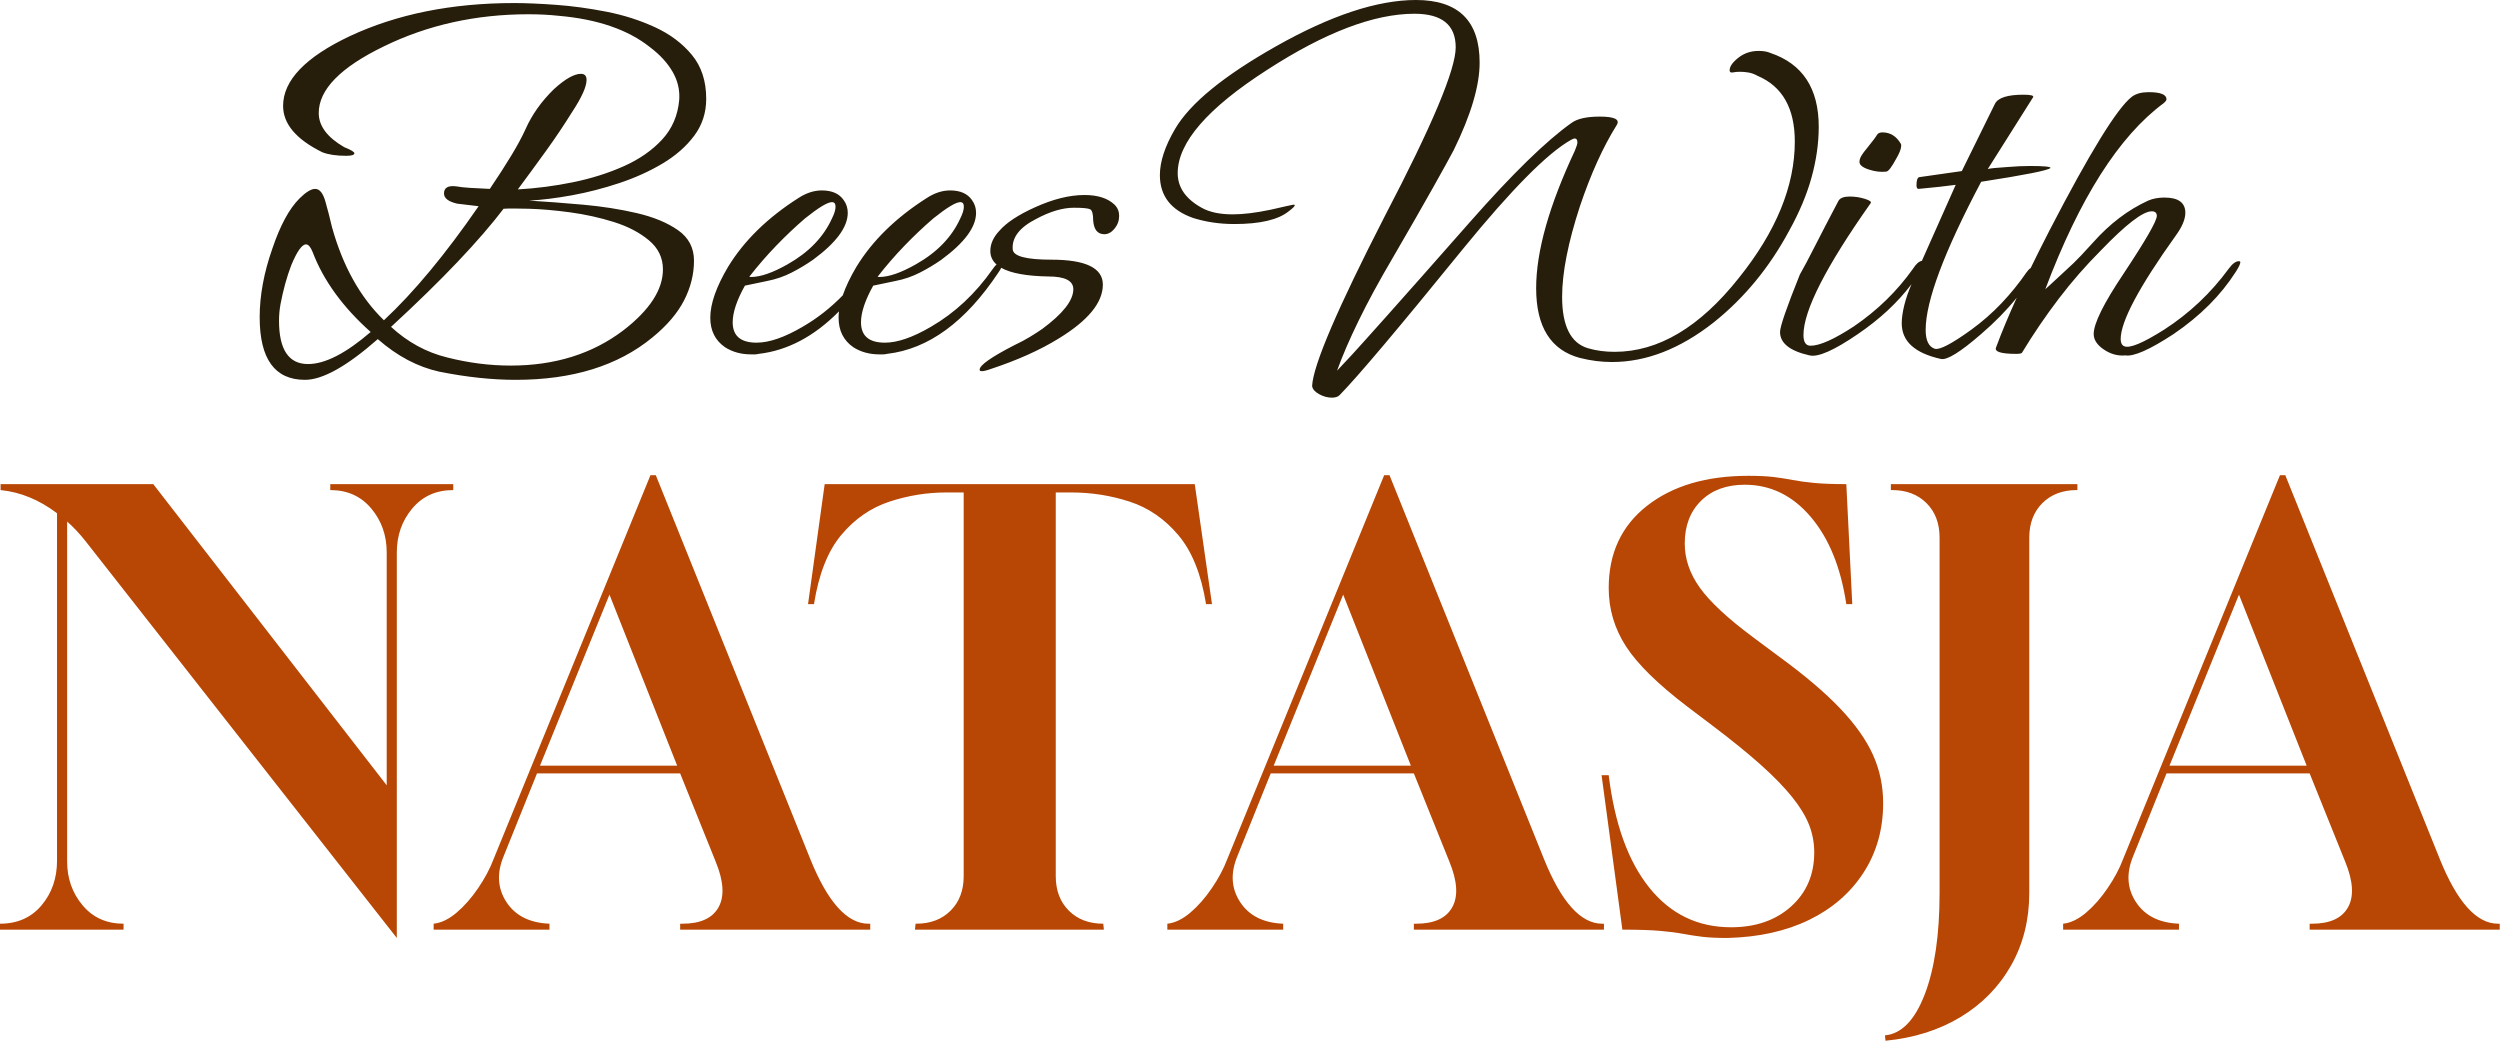
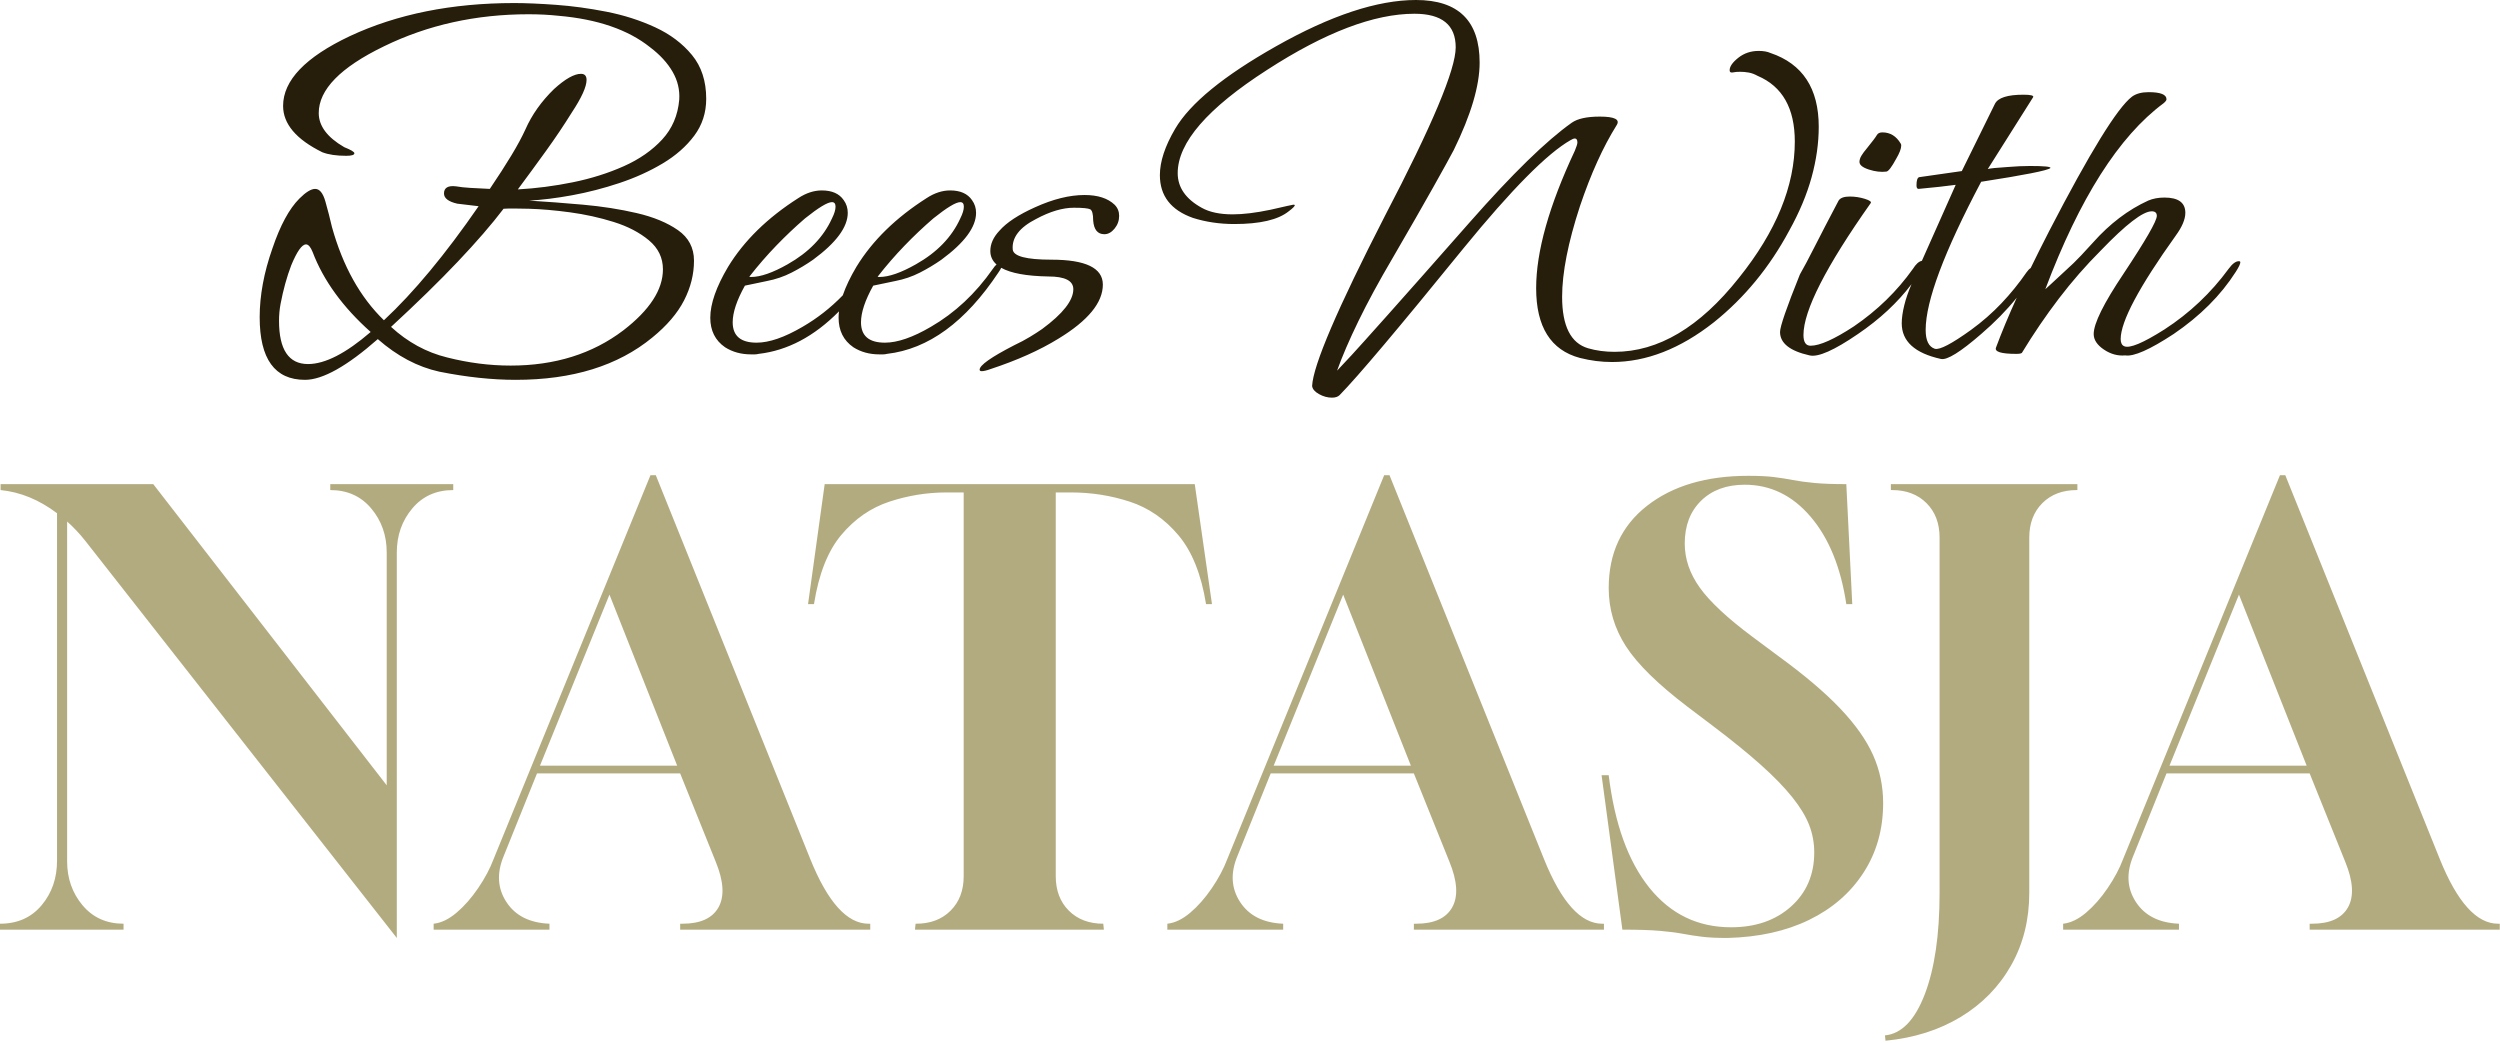
- <svg xmlns="http://www.w3.org/2000/svg" width="1473px" height="614px" viewBox="0 0 1473 614" version="1.1">
-   <g id="logo" stroke="none" fill="none" fill-rule="nonzero">
-     <path d="M179.7,223.8 C161.9,223.8 153,211.5 153,186.9 C153,174.1 155.5,160.6 160.5,146.4 C165.1,132.8 170.4,123 176.4,117 C180.2,113.2 183.3,111.3 185.7,111.3 C188.3,111.3 190.3,113.75 191.7,118.65 C193.1,123.55 194.4,128.6 195.6,133.8 C202,156.8 212.2,175.1 226.2,188.7 C243.8,172.3 262.4,149.9 282,121.5 L269.4,120 C264.2,118.8 261.6,116.8 261.6,114 C261.6,110.6 264,109.2 268.8,109.8 C271,110.2 273.75,110.5 277.05,110.7 C280.35,110.9 284.2,111.1 288.6,111.3 C293.6,103.9 297.85,97.3 301.35,91.5 C304.85,85.7 307.6,80.6 309.6,76.2 C313.4,67.6 319,59.7 326.4,52.5 C333,46.5 338.3,43.5 342.3,43.5 C344.5,43.5 345.6,44.7 345.6,47.1 C345.6,51.1 342.7,57.5 336.9,66.3 C332.3,73.7 327.3,81.15 321.9,88.65 C316.5,96.15 310.9,103.8 305.1,111.6 C315.9,111 326.7,109.6 337.5,107.4 C348.3,105.2 358.3,102.05 367.5,97.95 C376.7,93.85 384.25,88.6 390.15,82.2 C396.05,75.8 399.4,68 400.2,58.8 C400.6,53 399.3,47.5 396.3,42.3 C393.3,37.1 388.9,32.3 383.1,27.9 C370.1,17.5 352.1,11.3 329.1,9.3 C323.5,8.7 317.6,8.4 311.4,8.4 C280.4,8.4 252,14.7 226.2,27.3 C200.6,39.7 187.8,52.8 187.8,66.6 C187.8,74.2 192.8,80.9 202.8,86.7 C206.8,88.3 208.8,89.5 208.8,90.3 C208.8,91.3 207.2,91.8 204,91.8 C198.2,91.8 193.5,91.1 189.9,89.7 C174.5,82.1 166.8,73 166.8,62.4 C166.8,47.4 179.9,33.7 206.1,21.3 C233.9,8.3 266.2,1.8 303,1.8 C309.8,1.8 318,2.15 327.6,2.85 C337.2,3.55 347.1,4.9 357.3,6.9 C367.5,8.9 377.05,11.95 385.95,16.05 C394.85,20.15 402.1,25.6 407.7,32.4 C413.3,39.2 416.1,47.8 416.1,58.2 C416.1,66.4 413.75,73.65 409.05,79.95 C404.35,86.25 398.15,91.7 390.45,96.3 C382.75,100.9 374.25,104.75 364.95,107.85 C355.65,110.95 346.35,113.35 337.05,115.05 C327.75,116.75 319.3,117.8 311.7,118.2 C321.7,118.8 332.3,119.6 343.5,120.6 C354.7,121.6 365.25,123.25 375.15,125.55 C385.05,127.85 393.15,131.2 399.45,135.6 C405.75,140 408.9,146 408.9,153.6 C408.9,161.6 406.95,169.4 403.05,177 C399.15,184.6 392.9,191.9 384.3,198.9 C364.1,215.5 337.3,223.8 303.9,223.8 C296.9,223.8 289.65,223.4 282.15,222.6 C274.65,221.8 266.9,220.6 258.9,219 C246.1,216.2 234,209.8 222.6,199.8 C204.4,215.8 190.1,223.8 179.7,223.8 Z M300.9,215.4 C326.9,215.4 349,208.5 367.2,194.7 C382.8,182.7 390.6,170.7 390.6,158.7 C390.6,151.9 387.85,146.2 382.35,141.6 C376.85,137 369.95,133.4 361.65,130.8 C353.35,128.2 344.75,126.3 335.85,125.1 C326.95,123.9 318.9,123.2 311.7,123 C304.5,122.8 299.5,122.8 296.7,123 C289.7,132.2 280.7,142.6 269.7,154.2 C258.7,165.8 245.6,178.6 230.4,192.6 C240.2,201.6 251.2,207.6 263.4,210.6 C276,213.8 288.5,215.4 300.9,215.4 Z M181.5,214.5 C191.5,214.5 203.8,208.2 218.4,195.6 C202,181 190.6,165.3 184.2,148.5 C183,145.5 181.7,144 180.3,144 C177.9,144 175,148.1 171.6,156.3 C169,163.1 166.9,170.7 165.3,179.1 C164.7,182.3 164.4,185.6 164.4,189 C164.4,206 170.1,214.5 181.5,214.5 Z M559.8,112.2 C565.8,112.2 570.1,114.1 572.7,117.9 C574.3,120.1 575.1,122.6 575.1,125.4 C575.1,133.8 568.3,143 554.7,153 C550.7,155.8 546.45,158.35 541.95,160.65 C537.45,162.95 532.6,164.6 527.4,165.6 L514.5,168.3 C509.7,176.9 507.3,184.1 507.3,189.9 C507.3,197.9 512,201.9 521.4,201.9 C528.8,201.9 537.8,198.8 548.4,192.6 C562.6,184.4 574.8,173 585,158.4 C585.74,157.29 586.459,156.437 587.156,155.84 C584.718,153.685 583.5,151.038 583.5,147.9 C583.5,143.7 585.3,139.7 588.9,135.9 C593.1,131.1 600.1,126.5 609.9,122.1 C620.5,117.3 630.2,114.9 639,114.9 C646.8,114.9 652.7,116.8 656.7,120.6 C658.5,122.4 659.4,124.6 659.4,127.2 C659.4,130 658.5,132.5 656.7,134.7 C654.9,136.9 652.9,138 650.7,138 C646.7,138 644.5,135.3 644.1,129.9 C644.1,126.1 643.5,123.9 642.3,123.3 C641.1,122.7 637.9,122.4 632.7,122.4 C626.1,122.4 618.7,124.6 610.5,129 C600.7,134 596.1,140 596.7,147 C597.1,151 604.7,153 619.5,153 C639.7,153 649.8,157.9 649.8,167.7 C649.8,178.3 641.1,188.9 623.7,199.5 C612.7,206.3 599.3,212.3 583.5,217.5 C581.3,218.3 579.6,218.7 578.4,218.7 C577.6,218.7 577.2,218.4 577.2,217.8 C577.2,215.2 584,210.4 597.6,203.4 C601,201.8 604.1,200.15 606.9,198.45 C609.7,196.75 612.1,195.2 614.1,193.8 C626.3,184.8 632.4,177 632.4,170.4 C632.4,165.4 627.5,162.9 617.7,162.9 C604.774,162.673 595.513,160.968 589.915,157.785 C589.568,158.553 589.029,159.459 588.3,160.5 C568.9,189.7 547,205.7 522.6,208.5 C521.8,208.7 521.05,208.8 520.35,208.8 L518.1,208.8 C512.3,208.8 507.2,207.4 502.8,204.6 C497,200.6 494.1,194.8 494.1,187.2 C494.1,185.991 494.176,184.742 494.328,183.454 C479.764,198.202 463.988,206.551 447,208.5 C446.2,208.7 445.45,208.8 444.75,208.8 L442.5,208.8 C436.7,208.8 431.6,207.4 427.2,204.6 C421.4,200.6 418.5,194.8 418.5,187.2 C418.5,179 422,169 429,157.2 C438.4,141.8 452.2,128.3 470.4,116.7 C475,113.7 479.6,112.2 484.2,112.2 C490.2,112.2 494.5,114.1 497.1,117.9 C498.7,120.1 499.5,122.6 499.5,125.4 C499.5,133.8 492.7,143 479.1,153 C475.1,155.8 470.85,158.35 466.35,160.65 C461.85,162.95 457,164.6 451.8,165.6 L438.9,168.3 C434.1,176.9 431.7,184.1 431.7,189.9 C431.7,197.9 436.4,201.9 445.8,201.9 C453.2,201.9 462.2,198.8 472.8,192.6 C481.468,187.594 489.392,181.396 496.57,174.005 C498.316,168.881 500.994,163.279 504.6,157.2 C514,141.8 527.8,128.3 546,116.7 C550.6,113.7 555.2,112.2 559.8,112.2 Z M490.2,119.1 C487.6,119.1 482.3,122.3 474.3,128.7 C468.5,133.7 462.85,139.05 457.35,144.75 C451.85,150.45 446.6,156.5 441.6,162.9 C441.4,163.1 441.7,163.2 442.5,163.2 C448.1,163.2 455.3,160.7 464.1,155.7 C476.5,148.7 485.2,139.7 490.2,128.7 C491.6,125.9 492.3,123.6 492.3,121.8 C492.3,120 491.6,119.1 490.2,119.1 Z M565.8,119.1 C563.2,119.1 557.9,122.3 549.9,128.7 C544.1,133.7 538.45,139.05 532.95,144.75 C527.45,150.45 522.2,156.5 517.2,162.9 C517,163.1 517.3,163.2 518.1,163.2 C523.7,163.2 530.9,160.7 539.7,155.7 C552.1,148.7 560.8,139.7 565.8,128.7 C567.2,125.9 567.9,123.6 567.9,121.8 C567.9,120 567.2,119.1 565.8,119.1 Z M834.3,-3.55271368e-13 C859.3,-3.55271368e-13 871.8,12.3 871.8,36.9 C871.8,50.5 866.7,67.7 856.5,88.5 C854.5,92.3 850.5,99.55 844.5,110.25 C838.5,120.95 830.5,134.9 820.5,152.1 C812.5,165.7 805.8,178.05 800.4,189.15 C795,200.25 790.8,210 787.8,218.4 L796.5,209.1 C799.1,206.3 806.2,198.4 817.8,185.4 C829.4,172.4 845.5,154.2 866.1,130.8 C891.1,102.4 911.1,82.9 926.1,72.3 C929.5,69.9 935,68.7 942.6,68.7 C951.4,68.7 954.7,70.4 952.5,73.8 C944.5,86.6 937.3,102.5 930.9,121.5 C923.9,142.9 920.4,160.7 920.4,174.9 C920.4,192.1 925.5,202.2 935.7,205.2 C940.5,206.6 945.7,207.3 951.3,207.3 C977.1,207.3 1001.5,192.8 1024.5,163.8 C1046.5,136.4 1057.5,109.6 1057.5,83.4 C1057.5,63.8 1050.2,50.9 1035.6,44.7 C1033.8,43.7 1032.05,43.05 1030.35,42.75 C1028.65,42.45 1027,42.3 1025.4,42.3 C1023.6,42.3 1022.3,42.4 1021.5,42.6 C1019.9,43 1019.1,42.6 1019.1,41.4 C1019.1,39.2 1020.8,36.75 1024.2,34.05 C1027.6,31.35 1031.6,30 1036.2,30 C1039,30 1041.3,30.4 1043.1,31.2 C1062.1,37.6 1071.6,52.1 1071.6,74.7 C1071.6,84.3 1070.2,94.2 1067.4,104.4 C1064.6,114.6 1060.2,125.1 1054.2,135.9 C1042.6,157.5 1027.8,175.5 1009.8,189.9 C990,205.5 970,213.3 949.8,213.3 C946.6,213.3 943.45,213.1 940.35,212.7 C937.25,212.3 934.1,211.7 930.9,210.9 C913.7,206.3 905.1,192.6 905.1,169.8 C905.1,148.2 912.7,121.2 927.9,88.8 C928.9,86.4 929.4,84.8 929.4,84 C929.4,82.4 928.9,81.6 927.9,81.6 C927.3,81.6 926.5,81.9 925.5,82.5 C911.7,90.3 890.6,111.6 862.2,146.4 C824.2,193.2 799.9,222 789.3,232.8 C788.3,233.8 786.8,234.3 784.8,234.3 C782.2,234.3 779.65,233.6 777.15,232.2 C774.65,230.8 773.3,229.2 773.1,227.4 C773.7,215.2 788,181.8 816,127.2 C843.8,74 857.7,40.9 857.7,27.9 C857.7,14.7 849.6,8.1 833.4,8.1 C809.6,8.1 780.7,19.1 746.7,41.1 C711.5,63.7 693.9,84 693.9,102 C693.9,110.4 698.6,117.2 708,122.4 C712.6,125 718.7,126.3 726.3,126.3 C732.5,126.3 739.9,125.4 748.5,123.6 L758.4,121.35 C760.6,120.85 761.8,120.6 762,120.6 C762.6,120.6 762.9,120.7 762.9,120.9 C762.9,121.5 761.7,122.7 759.3,124.5 C753.1,129.5 742.4,132 727.2,132 C718.6,132 710.5,130.8 702.9,128.4 C689.9,123.8 683.4,115.4 683.4,103.2 C683.4,95.2 686.4,86.1 692.4,75.9 C701.2,60.9 721,44.7 751.8,27.3 C784,9.1 811.5,-3.55271368e-13 834.3,-3.55271368e-13 Z M1266,54.3 C1273,54.3 1276.5,55.7 1276.5,58.5 C1276.5,59.1 1275.9,59.9 1274.7,60.9 C1248.5,80.3 1225.3,116.8 1205.1,170.4 C1205.3,170.2 1206.35,169.25 1208.25,167.55 C1210.15,165.85 1212.9,163.3 1216.5,159.9 C1220.3,156.5 1223.55,153.35 1226.25,150.45 C1228.95,147.55 1231.3,145 1233.3,142.8 C1243.1,131.8 1253.9,123.6 1265.7,118.2 C1268.5,117 1271.7,116.4 1275.3,116.4 C1283.5,116.4 1287.6,119.4 1287.6,125.4 C1287.6,129.2 1285.7,133.7 1281.9,138.9 C1260.3,169.1 1249.5,189.4 1249.5,199.8 C1249.5,202 1250.2,203.4 1251.6,204 C1254.8,205.4 1262.7,202.1 1275.3,194.1 C1290.1,184.5 1302.7,172.6 1313.1,158.4 C1315.3,155.4 1317.3,153.9 1319.1,153.9 C1319.7,153.9 1320,154.1 1320,154.5 C1320,155.5 1319.1,157.4 1317.3,160.2 C1308.5,174 1296.3,186.2 1280.7,196.8 C1266.7,206 1257.2,210.2 1252.2,209.4 C1247.8,209.8 1243.6,208.65 1239.6,205.95 C1235.6,203.25 1233.6,200.2 1233.6,196.8 C1233.6,190.6 1239.5,178.7 1251.3,161.1 C1264.3,141.5 1270.8,130.2 1270.8,127.2 C1270.8,125.4 1269.8,124.5 1267.8,124.5 C1262.6,124.5 1252.6,132.2 1237.8,147.6 C1229,156.4 1220.75,165.85 1213.05,175.95 C1205.35,186.05 1198.1,196.7 1191.3,207.9 C1190.9,208.3 1189.8,208.5 1188,208.5 C1179.2,208.5 1175.2,207.3 1176,204.9 C1179.261,196.077 1183.349,186.242 1188.266,175.395 C1182.285,182.811 1175.296,189.947 1167.3,196.8 C1155.1,207.4 1147.2,212.3 1143.6,211.5 C1128.2,208.1 1120.5,201.1 1120.5,190.5 C1120.5,187.5 1121,183.95 1122,179.85 C1122.918,176.087 1124.341,171.946 1126.269,167.425 C1118.044,178.297 1107.52,188.089 1094.7,196.8 C1080.7,206.4 1071.2,210.6 1066.2,209.4 C1054.6,206.8 1048.8,202.2 1048.8,195.6 C1048.8,192.4 1052.7,181.1 1060.5,161.7 C1062.7,157.9 1065.65,152.35 1069.35,145.05 C1073.05,137.75 1077.7,128.8 1083.3,118.2 C1084.3,116.6 1086.5,115.8 1089.9,115.8 C1092.9,115.8 1095.85,116.25 1098.75,117.15 C1101.65,118.05 1102.8,118.9 1102.2,119.7 C1075.8,157.1 1062.6,183 1062.6,197.4 C1062.6,201.6 1064,203.7 1066.8,203.7 C1072.2,203.7 1080.7,199.9 1092.3,192.3 C1106.1,182.9 1117.7,171.6 1127.1,158.4 C1128.858,155.587 1130.617,154.01 1132.375,153.67 L1152.3,108.9 C1149.3,109.3 1146,109.7 1142.4,110.1 C1138.8,110.5 1134.8,110.9 1130.4,111.3 C1129.6,111.3 1129.2,110.6 1129.2,109.2 C1129.2,106.4 1129.7,104.8 1130.7,104.4 L1155.9,100.8 L1175.4,61.2 C1177.2,57.6 1182.8,55.8 1192.2,55.8 C1196.6,55.8 1198.5,56.3 1197.9,57.3 C1193.5,64.3 1189.05,71.35 1184.55,78.45 C1180.05,85.55 1175.6,92.6 1171.2,99.6 C1171.8,99.4 1173.1,99.2 1175.1,99 C1177.1,98.8 1179.7,98.6 1182.9,98.4 C1185.3,98.2 1187.6,98.05 1189.8,97.95 C1192,97.85 1194.1,97.8 1196.1,97.8 C1204.5,97.8 1208.5,98.2 1208.1,99 C1206.7,100.4 1193.1,103.1 1167.3,107.1 C1145.5,148.3 1134.6,177.4 1134.6,194.4 C1134.6,200.6 1136.4,204.3 1140,205.5 C1142.8,206.3 1149.9,202.6 1161.3,194.4 C1167.9,189.6 1173.9,184.35 1179.3,178.65 C1184.7,172.95 1189.6,166.9 1194,160.5 C1194.86,159.272 1195.681,158.421 1196.465,157.947 C1199.838,150.997 1203.516,143.647 1207.5,135.9 C1231.3,89.9 1247.5,63.6 1256.1,57 C1258.5,55.2 1261.8,54.3 1266,54.3 Z M1109.1,78 C1113.7,78 1117.3,80.2 1119.9,84.6 C1120.1,84.8 1120.2,85.2 1120.2,85.8 C1120.2,87.6 1119.2,90.2 1117.2,93.6 C1114.6,98.4 1112.7,100.9 1111.5,101.1 C1108.3,101.5 1104.85,101.1 1101.15,99.9 C1097.45,98.7 1095.6,97.2 1095.6,95.4 C1095.6,94.2 1096,92.95 1096.8,91.65 C1097.6,90.35 1098.6,89 1099.8,87.6 C1103.2,83.4 1105.2,80.75 1105.8,79.65 C1106.4,78.55 1107.5,78 1109.1,78 Z" id="Combined-Shape" fill="#261D0B" />
-     <path d="M90.3,285.25 L227.85,462.7 L227.85,325.5 C227.85,315.467 224.817,306.833 218.75,299.6 C212.683,292.367 204.633,288.75 194.6,288.75 L194.6,285.25 L267.05,285.25 L267.05,288.75 C257.017,288.75 248.967,292.367 242.9,299.6 C236.833,306.833 233.8,315.467 233.8,325.5 L233.8,552.65 L50.4,318.85 C48.767,316.75 46.958,314.65 44.975,312.55 C42.992,310.45 41.183,308.7 39.55,307.3 L39.55,507.5 C39.55,517.533 42.583,526.167 48.65,533.4 C54.717,540.633 62.767,544.25 72.8,544.25 L72.8,547.75 L-3.69482223e-13,547.75 L-3.69482223e-13,544.25 C10.267,544.25 18.433,540.633 24.5,533.4 C30.567,526.167 33.6,517.417 33.6,507.15 L33.6,302.4 C23.1,294.467 12.017,289.917 0.35,288.75 L0.35,285.25 L90.3,285.25 Z M1030.1,280.35 C1036.167,280.35 1041.125,280.583 1044.975,281.05 C1048.825,281.517 1052.558,282.1 1056.175,282.8 C1059.792,283.5 1064.05,284.083 1068.95,284.55 C1073.85,285.017 1080.15,285.25 1087.85,285.25 L1091.35,355.95 L1087.85,355.95 C1084.583,334.25 1077.583,317.1 1066.85,304.5 C1056.117,291.9 1043.167,285.6 1028,285.6 C1017.267,285.6 1008.692,288.75 1002.275,295.05 C995.858,301.35 992.65,309.75 992.65,320.25 C992.65,329.35 995.625,338.042 1001.575,346.325 C1007.525,354.608 1017.85,364.233 1032.55,375.2 L1047.6,386.4 C1063,397.6 1075.192,407.925 1084.175,417.375 C1093.158,426.825 1099.633,435.983 1103.6,444.85 C1107.567,453.717 1109.55,463.167 1109.55,473.2 C1109.55,488.6 1105.7,502.25 1098,514.15 C1090.3,526.05 1079.625,535.325 1065.975,541.975 C1052.325,548.625 1036.283,552.183 1017.85,552.65 C1011.783,552.65 1006.825,552.417 1002.975,551.95 C999.125,551.483 995.333,550.9 991.6,550.2 C987.867,549.5 983.317,548.917 977.95,548.45 C972.583,547.983 965.233,547.75 955.9,547.75 L943.65,456.75 L947.85,456.75 C951.35,485.45 959.342,507.558 971.825,523.075 C984.308,538.592 1000.35,546.35 1019.95,546.35 C1034.417,546.35 1046.2,542.267 1055.3,534.1 C1064.4,525.933 1068.95,515.317 1068.95,502.25 C1068.95,496.65 1067.958,491.283 1065.975,486.15 C1063.992,481.017 1060.667,475.533 1056,469.7 C1051.333,463.867 1045.15,457.508 1037.45,450.625 C1029.75,443.742 1020.183,435.983 1008.75,427.35 L994.4,416.5 C976.9,403.2 964.767,391.3 958,380.8 C951.233,370.3 947.85,358.867 947.85,346.5 C947.85,325.967 955.375,309.808 970.425,298.025 C985.475,286.242 1005.367,280.35 1030.1,280.35 Z M386.4,280 L477.4,506.1 C487.667,531.533 499.1,544.25 511.7,544.25 L512.75,544.25 L512.75,547.75 L400.75,547.75 L400.75,544.25 L402.15,544.25 C412.65,544.25 419.708,541.042 423.325,534.625 C426.942,528.208 426.417,519.283 421.75,507.85 L400.75,455.7 L316.4,455.7 L296.8,504.35 C292.6,514.383 293.125,523.425 298.375,531.475 C303.625,539.525 312.083,543.783 323.75,544.25 L323.75,547.75 L255.5,547.75 L255.5,544.25 C259.933,543.783 264.425,541.625 268.975,537.775 C273.525,533.925 277.783,529.083 281.75,523.25 C285.717,517.417 288.75,511.7 290.85,506.1 L383.25,280 L386.4,280 Z M703.95,285.25 L714.1,355.95 L710.6,355.95 C707.8,338.45 702.375,324.917 694.325,315.35 C686.275,305.783 676.708,299.192 665.625,295.575 C654.542,291.958 643.05,290.15 631.15,290.15 L622.05,290.15 L622.05,516.25 C622.05,524.65 624.617,531.417 629.75,536.55 C634.883,541.683 641.65,544.25 650.05,544.25 L650.4,547.75 L539.1,547.75 L539.45,544.25 L539.8,544.25 C548.2,544.25 554.967,541.683 560.1,536.55 C565.233,531.417 567.8,524.65 567.8,516.25 L567.8,290.15 L557.65,290.15 C546.217,290.15 535.017,291.958 524.05,295.575 C513.083,299.192 503.633,305.725 495.7,315.175 C487.767,324.625 482.4,338.217 479.6,355.95 L476.1,355.95 L485.9,285.25 L703.95,285.25 Z M818.7,280 L909.7,506.1 C919.967,531.533 931.4,544.25 944,544.25 L945.05,544.25 L945.05,547.75 L833.05,547.75 L833.05,544.25 L834.45,544.25 C844.95,544.25 852.008,541.042 855.625,534.625 C859.242,528.208 858.717,519.283 854.05,507.85 L833.05,455.7 L748.7,455.7 L729.1,504.35 C724.9,514.383 725.425,523.425 730.675,531.475 C735.925,539.525 744.383,543.783 756.05,544.25 L756.05,547.75 L687.8,547.75 L687.8,544.25 C692.233,543.783 696.725,541.625 701.275,537.775 C705.825,533.925 710.083,529.083 714.05,523.25 C718.017,517.417 721.05,511.7 723.15,506.1 L815.55,280 L818.7,280 Z M359.1,350.35 L318.15,451.15 L399,451.15 L359.1,350.35 Z M791.4,350.35 L750.45,451.15 L831.3,451.15 L791.4,350.35 Z M1224,285.25 L1224,288.75 L1223.65,288.75 C1215.25,288.75 1208.483,291.317 1203.35,296.45 C1198.217,301.583 1195.65,308.35 1195.65,316.75 L1195.65,526.05 C1195.65,541.917 1192.092,556.15 1184.975,568.75 C1177.858,581.35 1167.942,591.5 1155.225,599.2 C1142.508,606.9 1127.75,611.567 1110.95,613.2 L1110.6,610.05 C1120.4,609.117 1128.217,601.067 1134.05,585.9 C1139.883,570.733 1142.8,550.783 1142.8,526.05 L1142.8,316.75 C1142.8,308.35 1140.233,301.583 1135.1,296.45 C1129.967,291.317 1123.2,288.75 1114.8,288.75 L1114.1,288.75 L1114.1,285.25 L1224,285.25 Z M1346.5,280 L1437.5,506.1 C1447.767,531.533 1459.2,544.25 1471.8,544.25 L1472.85,544.25 L1472.85,547.75 L1360.85,547.75 L1360.85,544.25 L1362.25,544.25 C1372.75,544.25 1379.808,541.042 1383.425,534.625 C1387.042,528.208 1386.517,519.283 1381.85,507.85 L1360.85,455.7 L1276.5,455.7 L1256.9,504.35 C1252.7,514.383 1253.225,523.425 1258.475,531.475 C1263.725,539.525 1272.183,543.783 1283.85,544.25 L1283.85,547.75 L1215.6,547.75 L1215.6,544.25 C1220.033,543.783 1224.525,541.625 1229.075,537.775 C1233.625,533.925 1237.883,529.083 1241.85,523.25 C1245.817,517.417 1248.85,511.7 1250.95,506.1 L1343.35,280 L1346.5,280 Z M1319.2,350.35 L1278.25,451.15 L1359.1,451.15 L1319.2,350.35 Z" id="Combined-Shape" fill="#B84604" />
+ <svg xmlns="http://www.w3.org/2000/svg" viewBox="0 0 1473 614">
+   <g fill="none">
+     <path fill="#261d0b" d="M179.7 223.8q-26.7 0-26.7-36.9 0-19.2 7.5-40.5 6.9-20.4 15.9-29.4 5.7-5.7 9.3-5.7 3.9 0 6 7.35t3.9 15.15q9.6 34.5 30.6 54.9 26.4-24.6 55.8-67.2l-12.6-1.5q-7.8-1.8-7.8-6 0-5.1 7.2-4.2 3.3.6 8.25.9t11.55.6q7.5-11.1 12.75-19.8t8.25-15.3q5.7-12.9 16.8-23.7 9.9-9 15.9-9 3.3 0 3.3 3.6 0 6-8.7 19.2-6.9 11.1-15 22.35t-16.8 22.95q16.2-.9 32.4-4.2t30-9.45 22.65-15.75 10.05-23.4q.6-8.7-3.9-16.5t-13.2-14.4q-19.5-15.6-54-18.6-8.4-.9-17.7-.9-46.5 0-85.2 18.9-38.4 18.6-38.4 39.3 0 11.4 15 20.1 6 2.4 6 3.6 0 1.5-4.8 1.5-8.7 0-14.1-2.1-23.1-11.4-23.1-27.3 0-22.5 39.3-41.1Q247.8 1.8 303 1.8q10.2 0 24.6 1.05t29.7 4.05 28.65 9.15T407.7 32.4t8.4 25.8q0 12.3-7.05 21.75t-18.6 16.35-25.5 11.55-27.9 7.2-25.35 3.15q15 .9 31.8 2.4t31.65 4.95 24.3 10.05 9.45 18q0 12-5.85 23.4t-18.75 21.9q-30.3 24.9-80.4 24.9-10.5 0-21.75-1.2T258.9 219q-19.2-4.2-36.3-19.2-27.3 24-42.9 24m121.2-8.4q39 0 66.3-20.7 23.4-18 23.4-36 0-10.2-8.25-17.1t-20.7-10.8-25.8-5.7-24.15-2.1-15 0q-10.5 13.8-27 31.2t-39.3 38.4q14.7 13.5 33 18 18.9 4.8 37.5 4.8m-119.4-.9q15 0 36.9-18.9-24.6-21.9-34.2-47.1-1.8-4.5-3.9-4.5-3.6 0-8.7 12.3-3.9 10.2-6.3 22.8-.9 4.8-.9 9.9 0 25.5 17.1 25.5m378.3-102.3q9 0 12.9 5.7 2.4 3.3 2.4 7.5 0 12.6-20.4 27.6-6 4.2-12.75 7.65t-14.55 4.95l-12.9 2.7q-7.2 12.9-7.2 21.6 0 12 14.1 12 11.1 0 27-9.3 21.3-12.3 36.6-34.2 1.11-1.665 2.156-2.56-3.656-3.233-3.656-7.94 0-6.3 5.4-12 6.3-7.2 21-13.8 15.9-7.2 29.1-7.2 11.7 0 17.7 5.7 2.7 2.7 2.7 6.6 0 4.2-2.7 7.5t-6 3.3q-6 0-6.6-8.1 0-5.7-1.8-6.6t-9.6-.9q-9.9 0-22.2 6.6-14.7 7.5-13.8 18 .6 6 22.8 6 30.3 0 30.3 14.7 0 15.9-26.1 31.8-16.5 10.2-40.2 18-3.3 1.2-5.1 1.2-1.2 0-1.2-.9 0-3.9 20.4-14.4 5.1-2.4 9.3-4.95t7.2-4.65q18.3-13.5 18.3-23.4 0-7.5-14.7-7.5-19.389-.34-27.785-5.115-.521 1.153-1.615 2.715-29.1 43.8-65.7 48-1.2.3-2.25.3h-2.25q-8.7 0-15.3-4.2-8.7-6-8.7-17.4 0-1.815.228-3.746Q472.482 205.576 447 208.5q-1.2.3-2.25.3h-2.25q-8.7 0-15.3-4.2-8.7-6-8.7-17.4 0-12.3 10.5-30 14.1-23.1 41.4-40.5 6.9-4.5 13.8-4.5 9 0 12.9 5.7 2.4 3.3 2.4 7.5 0 12.6-20.4 27.6-6 4.2-12.75 7.65t-14.55 4.95l-12.9 2.7q-7.2 12.9-7.2 21.6 0 12 14.1 12 11.1 0 27-9.3 13.002-7.509 23.77-18.595 2.62-7.686 8.03-16.805 14.1-23.1 41.4-40.5 6.9-4.5 13.8-4.5m-69.6 6.9q-3.9 0-15.9 9.6-8.7 7.5-16.95 16.05T441.6 162.9q-.3.3.9.3 8.4 0 21.6-7.5 18.6-10.5 26.1-27 2.1-4.2 2.1-6.9t-2.1-2.7m75.6 0q-3.9 0-15.9 9.6-8.7 7.5-16.95 16.05T517.2 162.9q-.3.3.9.3 8.4 0 21.6-7.5 18.6-10.5 26.1-27 2.1-4.2 2.1-6.9t-2.1-2.7M834.3 0q37.5 0 37.5 36.9 0 20.4-15.3 51.6-3 5.7-12 21.75t-24 41.85q-12 20.4-20.1 37.05t-12.6 29.25l8.7-9.3q3.9-4.2 21.3-23.7t48.3-54.6q37.5-42.6 60-58.5 5.1-3.6 16.5-3.6 13.2 0 9.9 5.1-12 19.2-21.6 47.7-10.5 32.1-10.5 53.4 0 25.8 15.3 30.3 7.2 2.1 15.6 2.1 38.7 0 73.2-43.5 33-41.1 33-80.4 0-29.4-21.9-38.7-2.7-1.5-5.25-1.95t-4.95-.45q-2.7 0-3.9.3-2.4.6-2.4-1.2 0-3.3 5.1-7.35t12-4.05q4.2 0 6.9 1.2 28.5 9.6 28.5 43.5 0 14.4-4.2 29.7t-13.2 31.5q-17.4 32.4-44.4 54-29.7 23.4-60 23.4-4.8 0-9.45-.6t-9.45-1.8q-25.8-6.9-25.8-41.1 0-32.4 22.8-81 1.5-3.6 1.5-4.8 0-2.4-1.5-2.4-.9 0-2.4.9-20.7 11.7-63.3 63.9-57 70.2-72.9 86.4-1.5 1.5-4.5 1.5-3.9 0-7.65-2.1t-4.05-4.8q.9-18.3 42.9-100.2 41.7-79.8 41.7-99.3 0-19.8-24.3-19.8-35.7 0-86.7 33Q693.9 75 693.9 102q0 12.6 14.1 20.4 6.9 3.9 18.3 3.9 9.3 0 22.2-2.7l9.9-2.25q3.3-.75 3.6-.75.9 0 .9.3 0 .9-3.6 3.6-9.3 7.5-32.1 7.5-12.9 0-24.3-3.6-19.5-6.9-19.5-25.2 0-12 9-27.3 13.2-22.5 59.4-48.6Q800.1 0 834.3 0M1266 54.3q10.5 0 10.5 4.2 0 .9-1.8 2.4-39.3 29.1-69.6 109.5.3-.3 3.15-2.85t8.25-7.65q5.7-5.1 9.75-9.45t7.05-7.65q14.7-16.5 32.4-24.6 4.2-1.8 9.6-1.8 12.3 0 12.3 9 0 5.7-5.7 13.5-32.4 45.3-32.4 60.9 0 3.3 2.1 4.2 4.8 2.1 23.7-9.9 22.2-14.4 37.8-35.7 3.3-4.5 6-4.5.9 0 .9.6 0 1.5-2.7 5.7-13.2 20.7-36.6 36.6-21 13.8-28.5 12.6-6.6.6-12.6-3.45t-6-9.15q0-9.3 17.7-35.7 19.5-29.4 19.5-33.9 0-2.7-3-2.7-7.8 0-30 23.1-13.2 13.2-24.75 28.35t-21.75 31.95q-.6.6-3.3.6-13.2 0-12-3.6 4.891-13.234 12.266-29.505-8.972 11.125-20.966 21.405-18.3 15.9-23.7 14.7-23.1-5.1-23.1-21 0-4.5 1.5-10.65 1.376-5.644 4.27-12.425-12.34 16.308-31.57 29.375-21 14.4-28.5 12.6-17.4-3.9-17.4-13.8 0-4.8 11.7-33.9 3.3-5.7 8.85-16.65t13.95-26.85q1.5-2.4 6.6-2.4 4.5 0 8.85 1.35t3.45 2.55q-39.6 56.1-39.6 77.7 0 6.3 4.2 6.3 8.1 0 25.5-11.4 20.7-14.1 34.8-33.9 2.637-4.22 5.275-4.73l19.925-44.77q-4.5.6-9.9 1.2t-12 1.2q-1.2 0-1.2-2.1 0-4.2 1.5-4.8l25.2-3.6 19.5-39.6q2.7-5.4 16.8-5.4 6.6 0 5.7 1.5-6.6 10.5-13.35 21.15T1171.2 99.6q.9-.3 3.9-.6t7.8-.6q3.6-.3 6.9-.45t6.3-.15q12.6 0 12 1.2-2.1 2.1-40.8 8.1-32.7 61.8-32.7 87.3 0 9.3 5.4 11.1 4.2 1.2 21.3-11.1 9.9-7.2 18-15.75t14.7-18.15q1.29-1.842 2.465-2.553 5.058-10.426 11.035-22.047 35.7-69 48.6-78.9 3.6-2.7 9.9-2.7M1109.1 78q6.9 0 10.8 6.6.3.3.3 1.2 0 2.7-3 7.8-3.9 7.2-5.7 7.5-4.8.6-10.35-1.2t-5.55-4.5q0-1.8 1.2-3.75t3-4.05q5.1-6.3 6-7.95t3.3-1.65" />
+     <path fill="#b3ab80" d="M90.3 285.25 227.85 462.7V325.5q0-15.05-9.1-25.9t-24.15-10.85v-3.5h72.45v3.5q-15.05 0-24.15 10.85t-9.1 25.9v227.15L50.4 318.85a87 87 0 0 0-5.425-6.3Q42 309.4 39.55 307.3v200.2q0 15.05 9.1 25.9t24.15 10.85v3.5H0v-3.5q15.4 0 24.5-10.85t9.1-26.25V302.4Q17.85 290.5.35 288.75v-3.5zm939.8-4.9q9.1 0 14.875.7t11.2 1.75 12.775 1.75 18.9.7l3.5 70.7h-3.5q-4.9-32.55-21-51.45T1028 285.6q-16.1 0-25.725 9.45t-9.625 25.2q0 13.65 8.925 26.075t30.975 28.875l15.05 11.2q23.1 16.8 36.575 30.975t19.425 27.475 5.95 28.35q0 23.1-11.55 40.95t-32.025 27.825-48.125 10.675q-9.1 0-14.875-.7T991.6 550.2t-13.65-1.75-22.05-.7l-12.25-91h4.2q5.25 43.05 23.975 66.325t48.125 23.275q21.7 0 35.35-12.25t13.65-31.85q0-8.4-2.975-16.1T1056 469.7t-18.55-19.075-28.7-23.275L994.4 416.5q-26.25-19.95-36.4-35.7t-10.15-34.3q0-30.8 22.575-48.475t59.675-17.675M386.4 280l91 226.1q15.4 38.15 34.3 38.15h1.05v3.5h-112v-3.5h1.4q15.75 0 21.175-9.625t-1.575-26.775l-21-52.15H316.4l-19.6 48.65q-6.3 15.05 1.575 27.125t25.375 12.775v3.5H255.5v-3.5q6.65-.7 13.475-6.475t12.775-14.525 9.1-17.15l92.4-226.1zm317.55 5.25 10.15 70.7h-3.5q-4.2-26.25-16.275-40.6t-28.7-19.775-34.475-5.425h-9.1v226.1q0 12.6 7.7 20.3t20.3 7.7l.35 3.5H539.1l.35-3.5h.35q12.6 0 20.3-7.7t7.7-20.3v-226.1h-10.15q-17.15 0-33.6 5.425t-28.35 19.6-16.1 40.775h-3.5l9.8-70.7zM818.7 280l91 226.1q15.4 38.15 34.3 38.15h1.05v3.5h-112v-3.5h1.4q15.75 0 21.175-9.625t-1.575-26.775l-21-52.15H748.7l-19.6 48.65q-6.3 15.05 1.575 27.125t25.375 12.775v3.5H687.8v-3.5q6.65-.7 13.475-6.475t12.775-14.525 9.1-17.15l92.4-226.1zm-459.6 70.35-40.95 100.8H399zm432.3 0-40.95 100.8h80.85zm432.6-65.1v3.5h-.35q-12.6 0-20.3 7.7t-7.7 20.3v209.3q0 23.8-10.675 42.7t-29.75 30.45-44.275 14l-.35-3.15q14.7-1.4 23.45-24.15t8.75-59.85v-209.3q0-12.6-7.7-20.3t-20.3-7.7h-.7v-3.5zm122.5-5.25 91 226.1q15.4 38.15 34.3 38.15h1.05v3.5h-112v-3.5h1.4q15.75 0 21.175-9.625t-1.575-26.775l-21-52.15h-84.35l-19.6 48.65q-6.3 15.05 1.575 27.125t25.375 12.775v3.5h-68.25v-3.5q6.65-.7 13.475-6.475t12.775-14.525 9.1-17.15l92.4-226.1zm-27.3 70.35-40.95 100.8h80.85z" />
  </g>
</svg>
